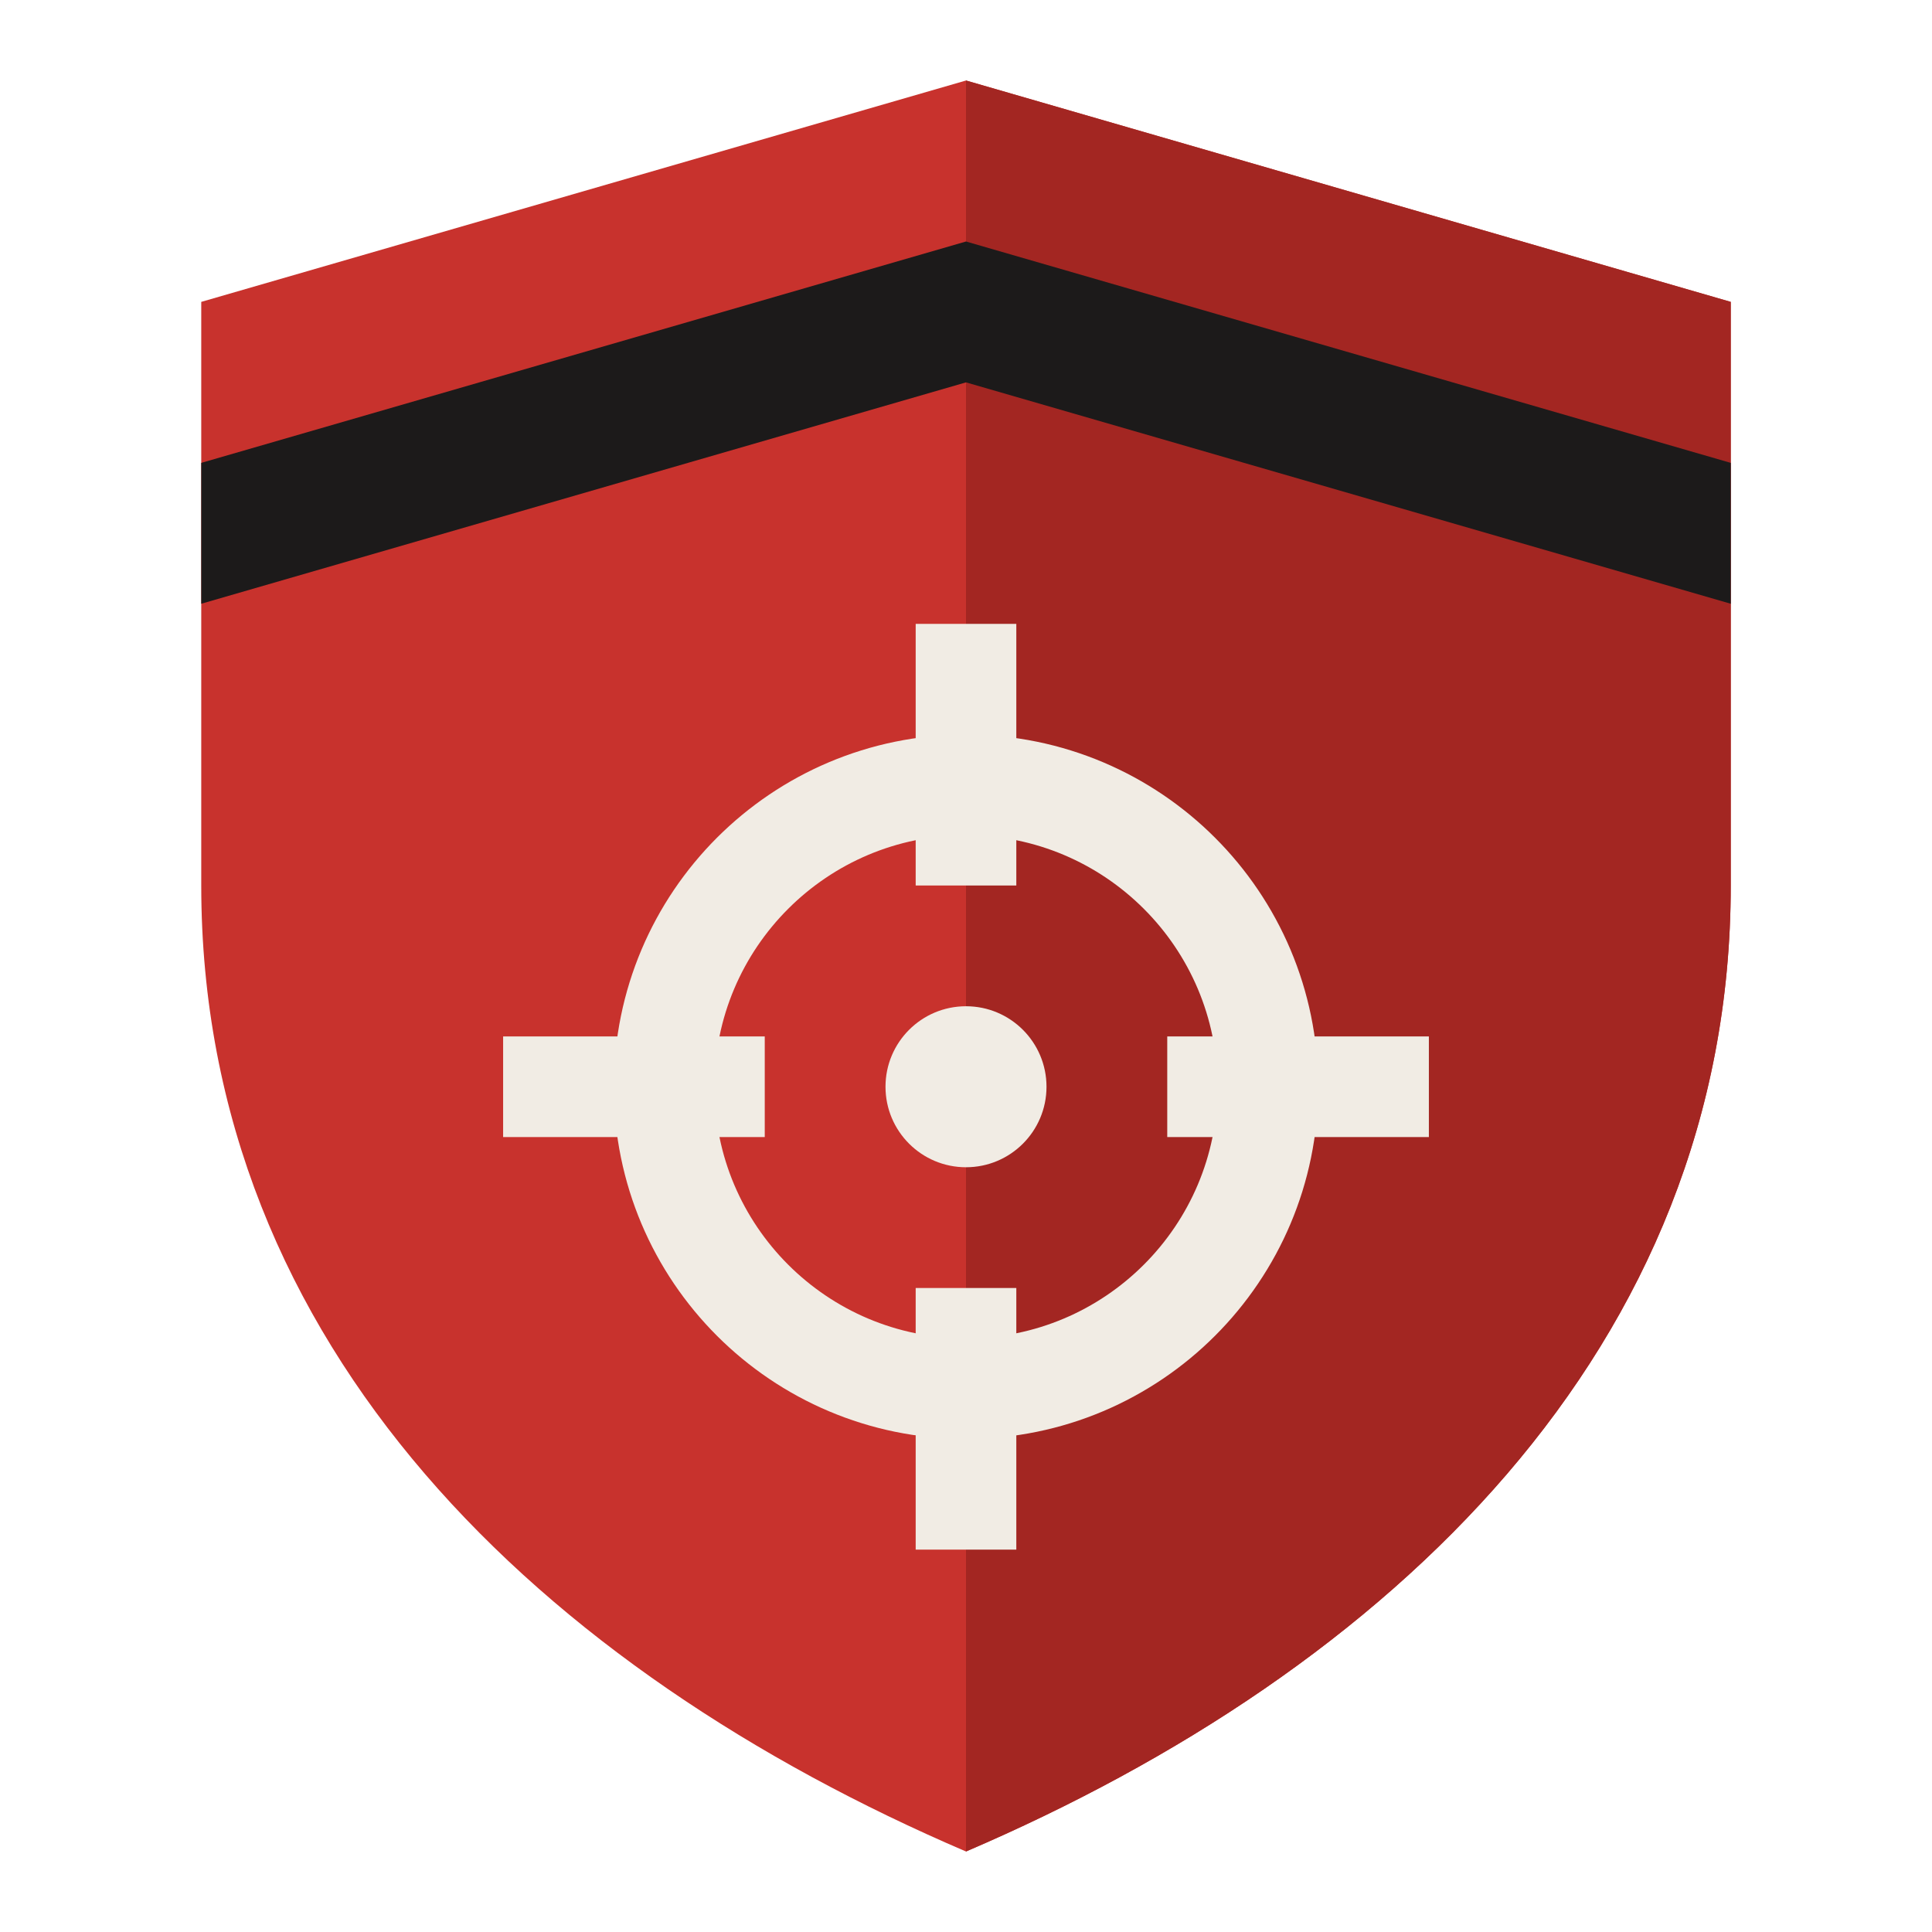
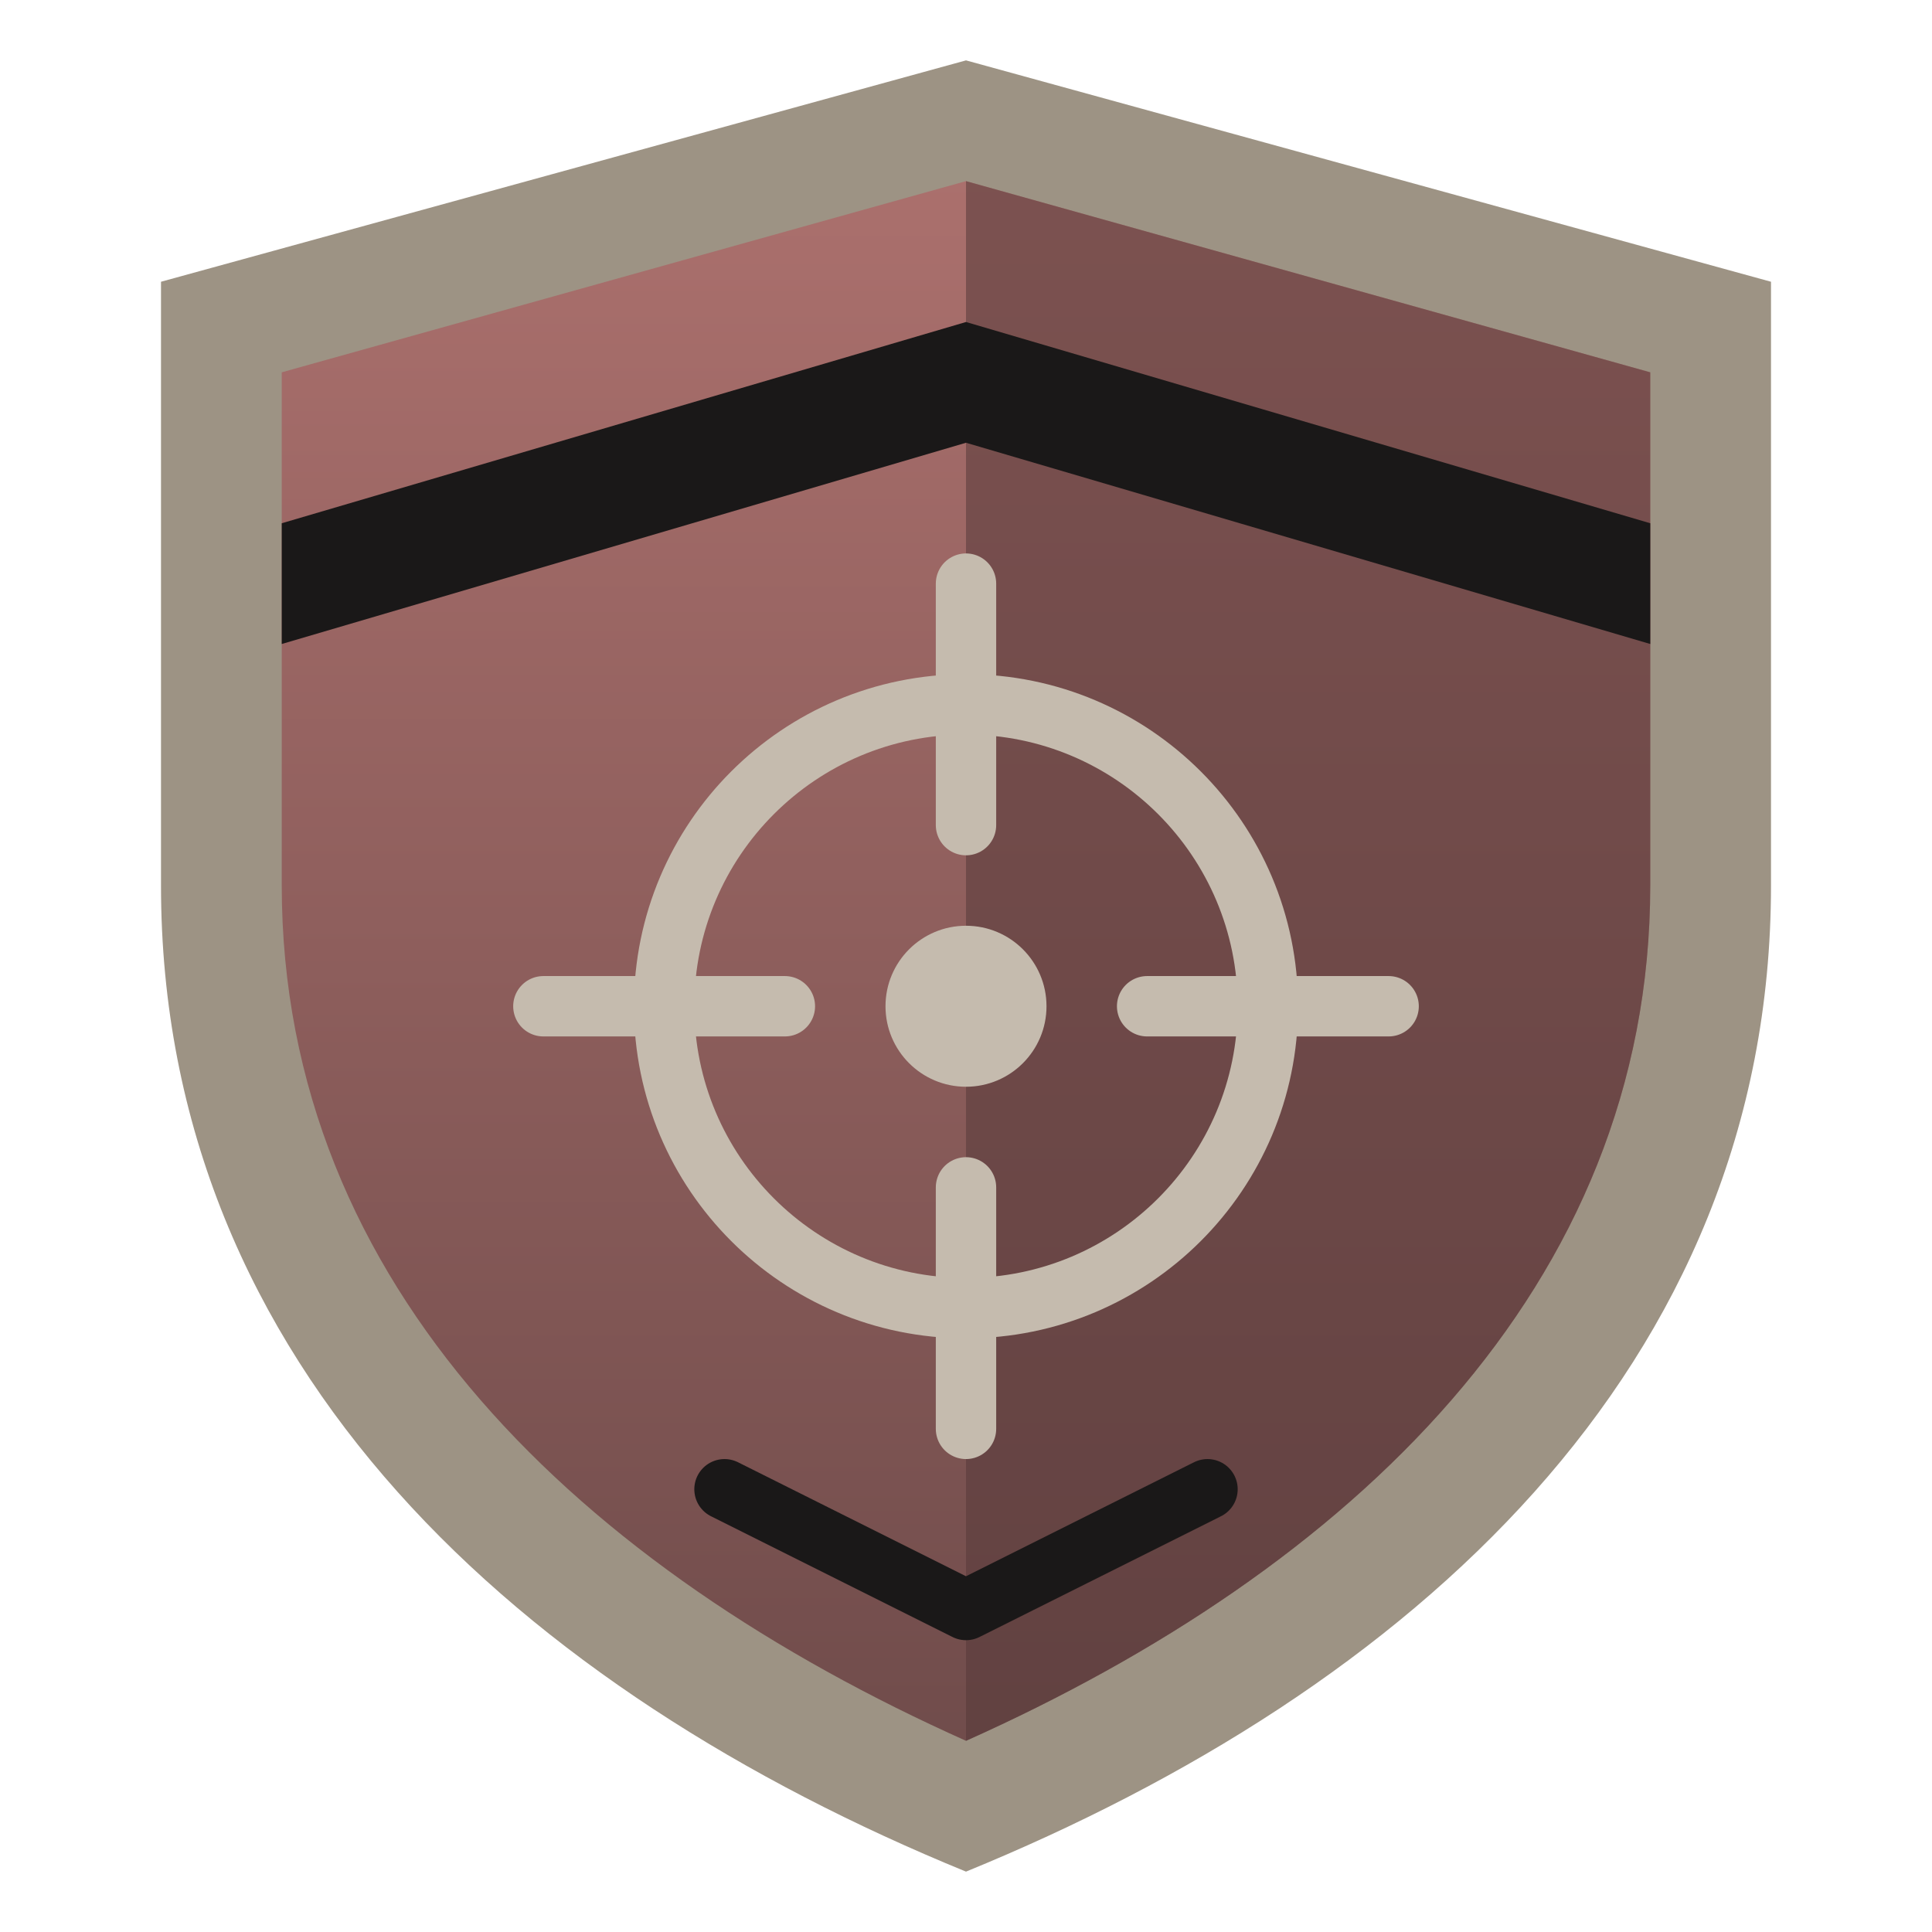
<svg xmlns="http://www.w3.org/2000/svg" viewBox="0 0 96 96">
-   <path d="M48 4 L86 15 V44 C86 67 69 83 48 92 C27 83 10 67 10 44 V15 Z" fill="#c8322d" />
-   <path d="M48 4 L86 15 V44 C86 67 69 83 48 92 Z" fill="#a32622" />
-   <path d="M10 23 L48 12 L86 23 V30 L48 19 L10 30 Z" fill="#1c1a1a" />
-   <g fill="none" stroke="#f1ece4" stroke-width="5" stroke-linecap="butt">
-     <circle cx="48" cy="54" r="15" />
-     <path d="M48 31v13M48 64v13M25 54h13M58 54h13" />
-   </g>
-   <circle cx="48" cy="54" r="4" fill="#f1ece4" />
+   <defs>
+     <linearGradient id="ga-a" x1="0" y1="0" x2="0" y2="1">
+       <stop offset="0" stop-color="#ab706d" />
+       <stop offset="1" stop-color="#704c4b" />
+     </linearGradient>
+   </defs>
+   <path d="M48 3 L88 14 V44 C88 68 70 84 48 93 C26 84 8 68 8 44 V14 Z" fill="#9d9384" />
+   <path d="M48 9 L82 18.500 V44 C82 64 67 78 48 86.500 C29 78 14 64 14 44 V18.500 Z" fill="url(#ga-a)" />
+   <path d="M48 9 L82 18.500 V44 C82 64 67 78 48 86.500 Z" fill="#563939" opacity=".55" />
+   <path d="M14 26 L48 16 L82 26 V32 L48 22 L14 32 Z" fill="#1a1818" />
+   <circle cx="48" cy="50" r="15" fill="none" stroke="#c5bbae" stroke-width="3" />
+   <circle cx="48" cy="50" r="4" fill="#c5bbae" />
+   <path d="M48 29v12M48 59v12M27 50h12M57 50h12" stroke="#c5bbae" stroke-width="3" stroke-linecap="round" />
+   <path d="M36 74l12 6 12-6" fill="none" stroke="#1a1818" stroke-width="3" stroke-linecap="round" stroke-linejoin="round" />
</svg>
